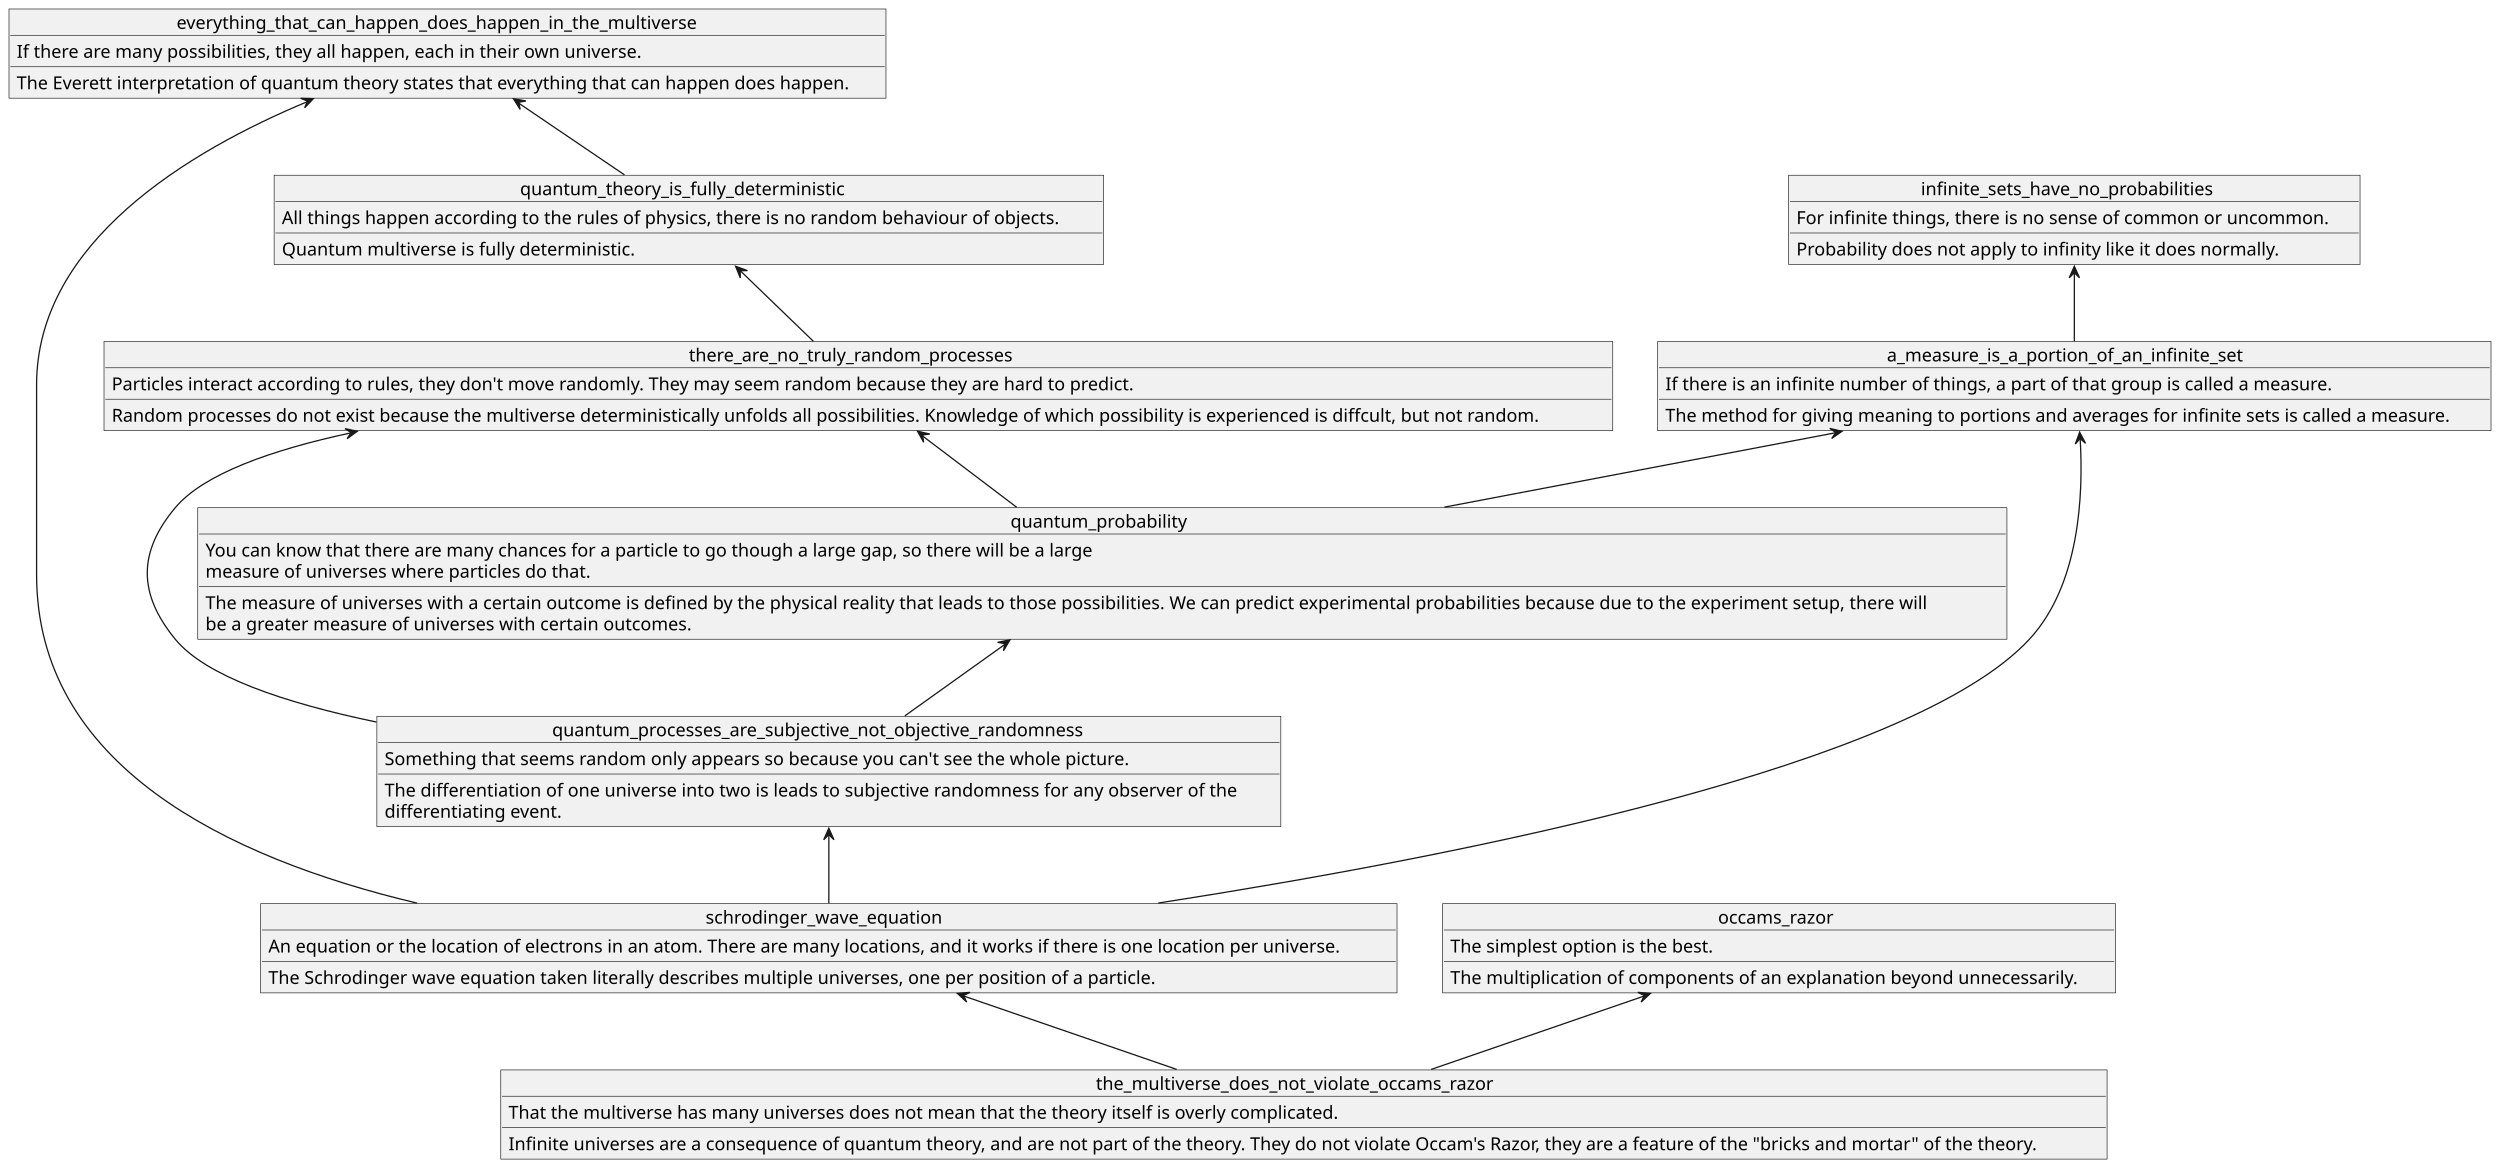
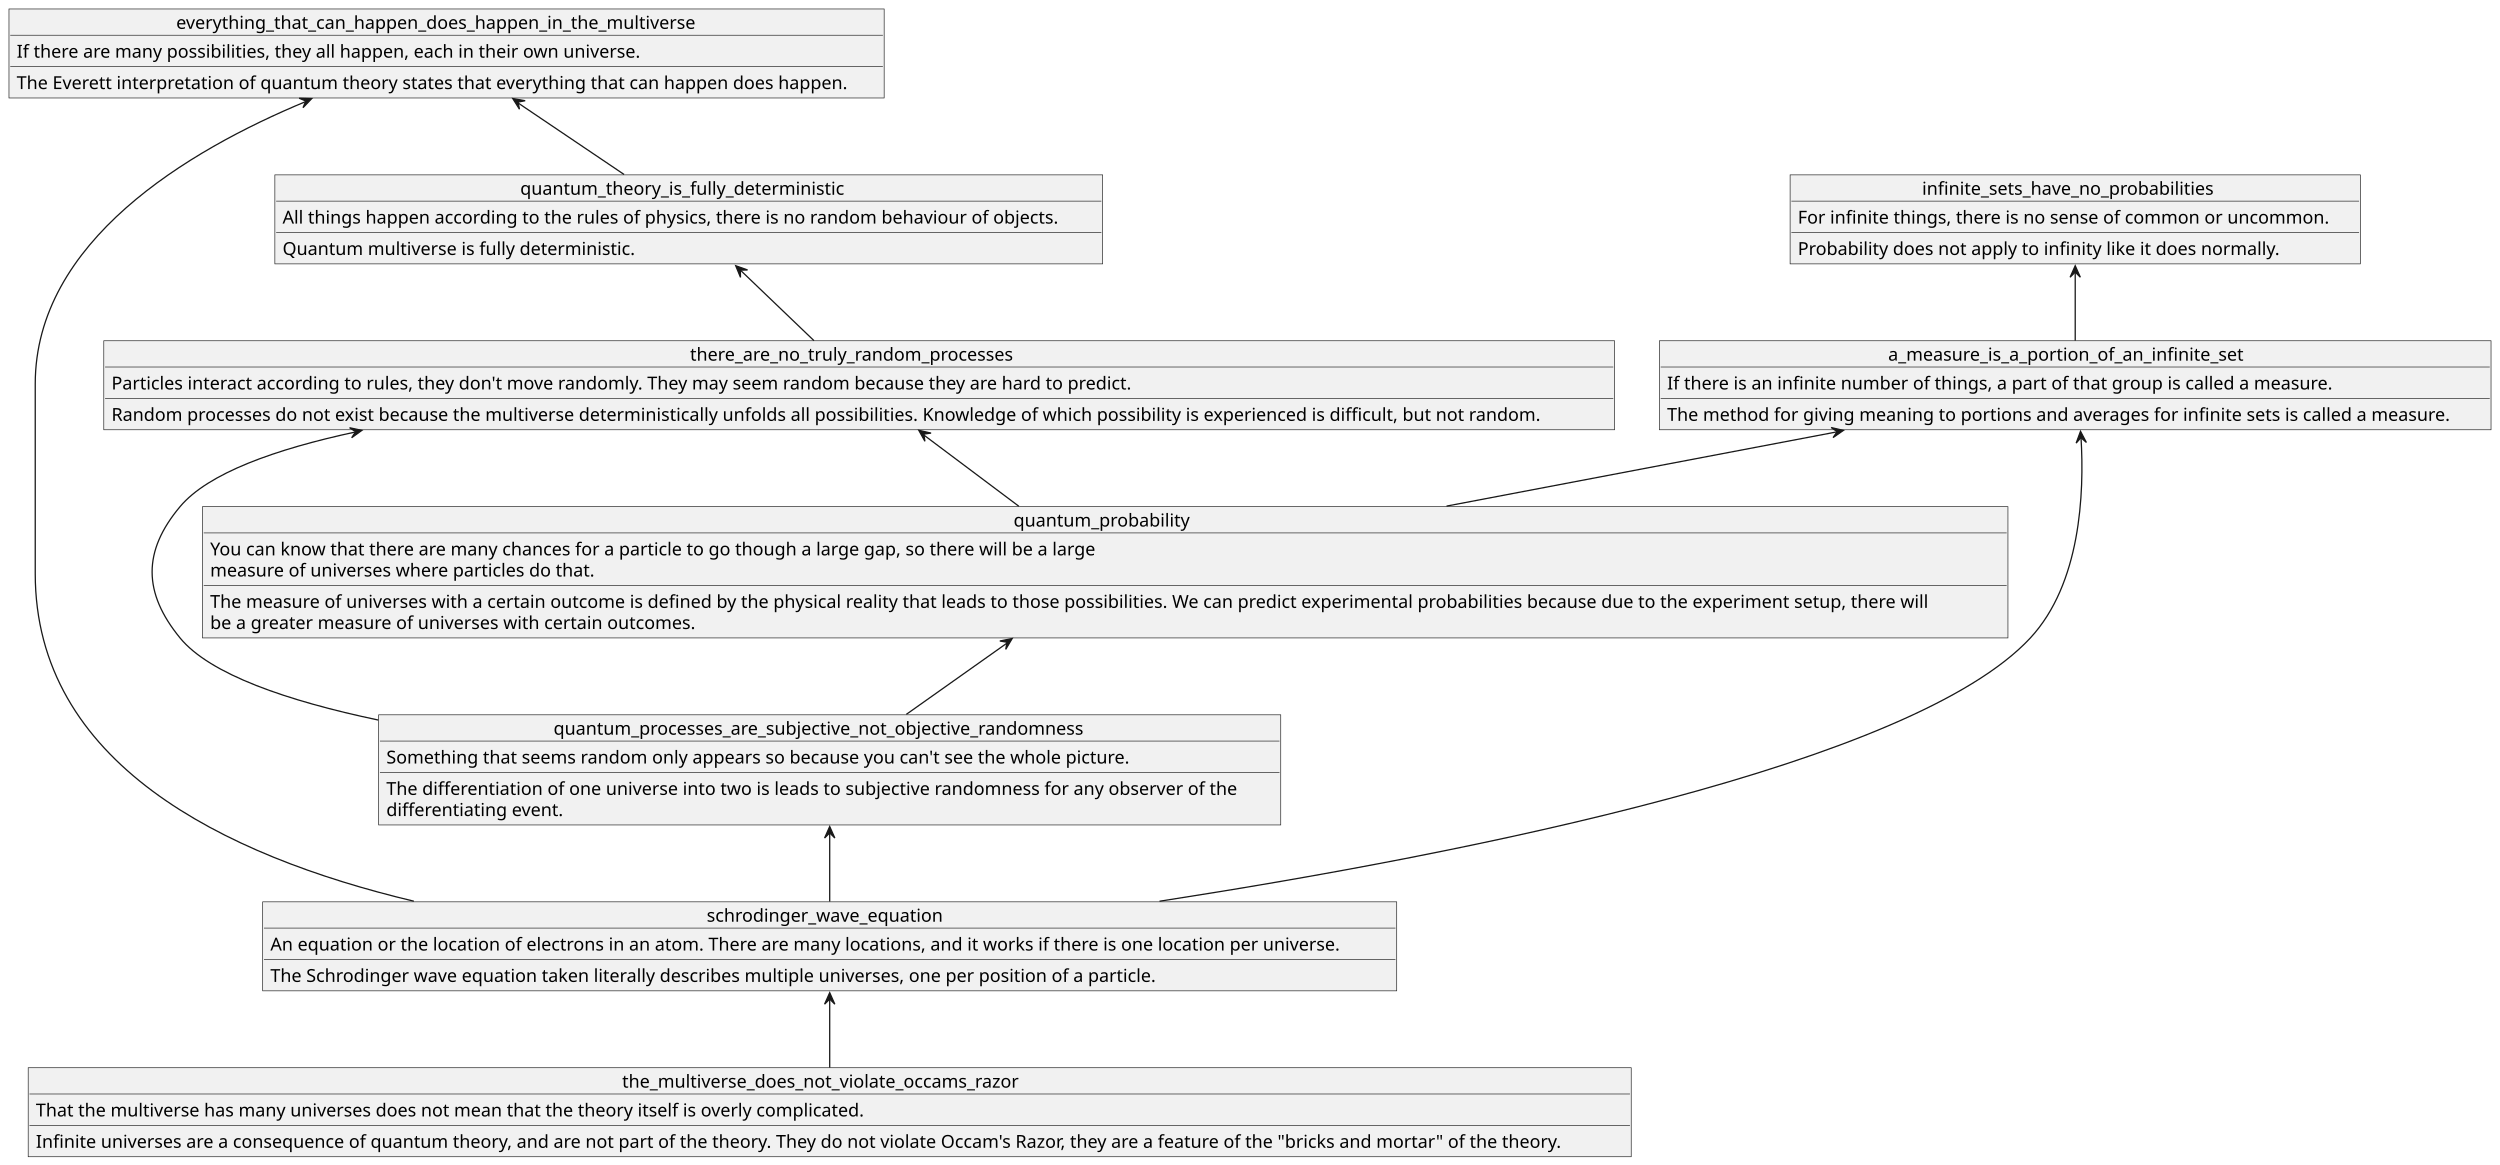
- <svg xmlns="http://www.w3.org/2000/svg" contentStyleType="text/css" height="909px" preserveAspectRatio="none" style="width:1947px;height:909px;background:#FFFFFF;" version="1.1" viewBox="0 0 1947 909" width="1947px" zoomAndPan="magnify">
+ <svg xmlns="http://www.w3.org/2000/svg" contentStyleType="text/css" height="909px" preserveAspectRatio="none" style="width:1951px;height:909px;background:#FFFFFF;" version="1.1" viewBox="0 0 1951 909" width="1951px" zoomAndPan="magnify">
  <defs />
  <g>
    <g id="elem_the_multiverse_does_not_violate_occams_razor">
-       <rect fill="#F1F1F1" height="69.465" style="stroke:#181818;stroke-width:0.5;" width="1251" x="390" y="833.26" />
-       <text fill="#000000" font-family="sans-serif" font-size="14" lengthAdjust="spacing" textLength="324" x="853.5" y="848.795">the_multiverse_does_not_violate_occams_razor</text>
-       <line style="stroke:#181818;stroke-width:0.5;" x1="391" x2="1640" y1="853.748" y2="853.748" />
-       <text fill="#000000" font-family="sans-serif" font-size="14" lengthAdjust="spacing" textLength="669" x="396" y="871.283">That the multiverse has many universes does not mean that the theory itself is overly complicated.</text>
-       <line style="stroke:#181818;stroke-width:0.5;" x1="391" x2="1640" y1="878.237" y2="878.237" />
-       <text fill="#000000" font-family="sans-serif" font-size="14" lengthAdjust="spacing" textLength="1239" x="396" y="895.772">Infinite universes are a consequence of quantum theory, and are not part of the theory. They do not violate Occam's Razor, they are a feature of the "bricks and mortar" of the theory.</text>
+       <rect fill="#F1F1F1" height="69.465" style="stroke:#181818;stroke-width:0.5;" width="1251" x="22" y="833.26" />
+       <text fill="#000000" font-family="sans-serif" font-size="14" lengthAdjust="spacing" textLength="324" x="485.5" y="848.795">the_multiverse_does_not_violate_occams_razor</text>
+       <line style="stroke:#181818;stroke-width:0.5;" x1="23" x2="1272" y1="853.748" y2="853.748" />
+       <text fill="#000000" font-family="sans-serif" font-size="14" lengthAdjust="spacing" textLength="669" x="28" y="871.283">That the multiverse has many universes does not mean that the theory itself is overly complicated.</text>
+       <line style="stroke:#181818;stroke-width:0.5;" x1="23" x2="1272" y1="878.237" y2="878.237" />
+       <text fill="#000000" font-family="sans-serif" font-size="14" lengthAdjust="spacing" textLength="1239" x="28" y="895.772">Infinite universes are a consequence of quantum theory, and are not part of the theory. They do not violate Occam's Razor, they are a feature of the "bricks and mortar" of the theory.</text>
    </g>
    <g id="elem_schrodinger_wave_equation">
-       <rect fill="#F1F1F1" height="69.465" style="stroke:#181818;stroke-width:0.5;" width="885" x="203" y="703.79" />
-       <text fill="#000000" font-family="sans-serif" font-size="14" lengthAdjust="spacing" textLength="192" x="549.5" y="719.325">schrodinger_wave_equation</text>
-       <line style="stroke:#181818;stroke-width:0.5;" x1="204" x2="1087" y1="724.278" y2="724.278" />
-       <text fill="#000000" font-family="sans-serif" font-size="14" lengthAdjust="spacing" textLength="873" x="209" y="741.813">An equation or the location of electrons in an atom. There are many locations, and it works if there is one location per universe.</text>
-       <line style="stroke:#181818;stroke-width:0.5;" x1="204" x2="1087" y1="748.767" y2="748.767" />
-       <text fill="#000000" font-family="sans-serif" font-size="14" lengthAdjust="spacing" textLength="721" x="209" y="766.302">The Schrodinger wave equation taken literally describes multiple universes, one per position of a particle.</text>
-     </g>
-     <g id="elem_occams_razor">
-       <rect fill="#F1F1F1" height="69.465" style="stroke:#181818;stroke-width:0.5;" width="524" x="1123.5" y="703.79" />
-       <text fill="#000000" font-family="sans-serif" font-size="14" lengthAdjust="spacing" textLength="95" x="1338" y="719.325">occams_razor</text>
-       <line style="stroke:#181818;stroke-width:0.5;" x1="1124.5" x2="1646.5" y1="724.278" y2="724.278" />
-       <text fill="#000000" font-family="sans-serif" font-size="14" lengthAdjust="spacing" textLength="214" x="1129.5" y="741.813">The simplest option is the best.</text>
-       <line style="stroke:#181818;stroke-width:0.5;" x1="1124.5" x2="1646.5" y1="748.767" y2="748.767" />
-       <text fill="#000000" font-family="sans-serif" font-size="14" lengthAdjust="spacing" textLength="512" x="1129.5" y="766.302">The multiplication of components of an explanation beyond unnecessarily.</text>
+       <rect fill="#F1F1F1" height="69.465" style="stroke:#181818;stroke-width:0.5;" width="885" x="205" y="703.79" />
+       <text fill="#000000" font-family="sans-serif" font-size="14" lengthAdjust="spacing" textLength="192" x="551.5" y="719.325">schrodinger_wave_equation</text>
+       <line style="stroke:#181818;stroke-width:0.5;" x1="206" x2="1089" y1="724.278" y2="724.278" />
+       <text fill="#000000" font-family="sans-serif" font-size="14" lengthAdjust="spacing" textLength="873" x="211" y="741.813">An equation or the location of electrons in an atom. There are many locations, and it works if there is one location per universe.</text>
+       <line style="stroke:#181818;stroke-width:0.5;" x1="206" x2="1089" y1="748.767" y2="748.767" />
+       <text fill="#000000" font-family="sans-serif" font-size="14" lengthAdjust="spacing" textLength="721" x="211" y="766.302">The Schrodinger wave equation taken literally describes multiple universes, one per position of a particle.</text>
    </g>
    <g id="elem_everything_that_can_happen_does_happen_in_the_multiverse">
      <rect fill="#F1F1F1" height="69.465" style="stroke:#181818;stroke-width:0.5;" width="683" x="7" y="7" />
      <text fill="#000000" font-family="sans-serif" font-size="14" lengthAdjust="spacing" textLength="422" x="137.5" y="22.535">everything_that_can_happen_does_happen_in_the_multiverse</text>
      <line style="stroke:#181818;stroke-width:0.5;" x1="8" x2="689" y1="27.488" y2="27.488" />
      <text fill="#000000" font-family="sans-serif" font-size="14" lengthAdjust="spacing" textLength="506" x="13" y="45.023">If there are many possibilities, they all happen, each in their own universe.</text>
      <line style="stroke:#181818;stroke-width:0.5;" x1="8" x2="689" y1="51.977" y2="51.977" />
      <text fill="#000000" font-family="sans-serif" font-size="14" lengthAdjust="spacing" textLength="671" x="13" y="69.512">The Everett interpretation of quantum theory states that everything that can happen does happen.</text>
    </g>
    <g id="elem_a_measure_is_a_portion_of_an_infinite_set">
-       <rect fill="#F1F1F1" height="69.465" style="stroke:#181818;stroke-width:0.5;" width="649" x="1291" y="265.93" />
-       <text fill="#000000" font-family="sans-serif" font-size="14" lengthAdjust="spacing" textLength="292" x="1469.5" y="281.465">a_measure_is_a_portion_of_an_infinite_set</text>
-       <line style="stroke:#181818;stroke-width:0.5;" x1="1292" x2="1939" y1="286.418" y2="286.418" />
-       <text fill="#000000" font-family="sans-serif" font-size="14" lengthAdjust="spacing" textLength="541" x="1297" y="303.953">If there is an infinite number of things, a part of that group is called a measure.</text>
-       <line style="stroke:#181818;stroke-width:0.5;" x1="1292" x2="1939" y1="310.907" y2="310.907" />
-       <text fill="#000000" font-family="sans-serif" font-size="14" lengthAdjust="spacing" textLength="637" x="1297" y="328.442">The method for giving meaning to portions and averages for infinite sets is called a measure.</text>
+       <rect fill="#F1F1F1" height="69.465" style="stroke:#181818;stroke-width:0.5;" width="649" x="1295" y="265.93" />
+       <text fill="#000000" font-family="sans-serif" font-size="14" lengthAdjust="spacing" textLength="292" x="1473.5" y="281.465">a_measure_is_a_portion_of_an_infinite_set</text>
+       <line style="stroke:#181818;stroke-width:0.5;" x1="1296" x2="1943" y1="286.418" y2="286.418" />
+       <text fill="#000000" font-family="sans-serif" font-size="14" lengthAdjust="spacing" textLength="541" x="1301" y="303.953">If there is an infinite number of things, a part of that group is called a measure.</text>
+       <line style="stroke:#181818;stroke-width:0.5;" x1="1296" x2="1943" y1="310.907" y2="310.907" />
+       <text fill="#000000" font-family="sans-serif" font-size="14" lengthAdjust="spacing" textLength="637" x="1301" y="328.442">The method for giving meaning to portions and averages for infinite sets is called a measure.</text>
    </g>
    <g id="elem_quantum_processes_are_subjective_not_objective_randomness">
-       <rect fill="#F1F1F1" height="85.953" style="stroke:#181818;stroke-width:0.5;" width="704" x="293.5" y="557.84" />
-       <text fill="#000000" font-family="sans-serif" font-size="14" lengthAdjust="spacing" textLength="431" x="430" y="573.375">quantum_processes_are_subjective_not_objective_randomness</text>
-       <line style="stroke:#181818;stroke-width:0.5;" x1="294.5" x2="996.5" y1="578.328" y2="578.328" />
-       <text fill="#000000" font-family="sans-serif" font-size="14" lengthAdjust="spacing" textLength="601" x="299.5" y="595.863">Something that seems random only appears so because you can't see the whole picture.</text>
-       <line style="stroke:#181818;stroke-width:0.5;" x1="294.5" x2="996.5" y1="602.817" y2="602.817" />
-       <text fill="#000000" font-family="sans-serif" font-size="14" lengthAdjust="spacing" textLength="692" x="299.5" y="620.352">The differentiation of one universe into two is leads to subjective randomness for any observer of the</text>
-       <text fill="#000000" font-family="sans-serif" font-size="14" lengthAdjust="spacing" textLength="143" x="299.5" y="636.84">differentiating event.</text>
+       <rect fill="#F1F1F1" height="85.953" style="stroke:#181818;stroke-width:0.5;" width="704" x="295.5" y="557.84" />
+       <text fill="#000000" font-family="sans-serif" font-size="14" lengthAdjust="spacing" textLength="431" x="432" y="573.375">quantum_processes_are_subjective_not_objective_randomness</text>
+       <line style="stroke:#181818;stroke-width:0.5;" x1="296.5" x2="998.5" y1="578.328" y2="578.328" />
+       <text fill="#000000" font-family="sans-serif" font-size="14" lengthAdjust="spacing" textLength="601" x="301.5" y="595.863">Something that seems random only appears so because you can't see the whole picture.</text>
+       <line style="stroke:#181818;stroke-width:0.5;" x1="296.5" x2="998.5" y1="602.817" y2="602.817" />
+       <text fill="#000000" font-family="sans-serif" font-size="14" lengthAdjust="spacing" textLength="692" x="301.5" y="620.352">The differentiation of one universe into two is leads to subjective randomness for any observer of the</text>
+       <text fill="#000000" font-family="sans-serif" font-size="14" lengthAdjust="spacing" textLength="143" x="301.5" y="636.84">differentiating event.</text>
    </g>
    <g id="elem_infinite_sets_have_no_probabilities">
-       <rect fill="#F1F1F1" height="69.465" style="stroke:#181818;stroke-width:0.5;" width="445" x="1393" y="136.47" />
-       <text fill="#000000" font-family="sans-serif" font-size="14" lengthAdjust="spacing" textLength="239" x="1496" y="152.005">infinite_sets_have_no_probabilities</text>
-       <line style="stroke:#181818;stroke-width:0.5;" x1="1394" x2="1837" y1="156.958" y2="156.958" />
-       <text fill="#000000" font-family="sans-serif" font-size="14" lengthAdjust="spacing" textLength="433" x="1399" y="174.493">For infinite things, there is no sense of common or uncommon.</text>
-       <line style="stroke:#181818;stroke-width:0.5;" x1="1394" x2="1837" y1="181.447" y2="181.447" />
-       <text fill="#000000" font-family="sans-serif" font-size="14" lengthAdjust="spacing" textLength="393" x="1399" y="198.982">Probability does not apply to infinity like it does normally.</text>
+       <rect fill="#F1F1F1" height="69.465" style="stroke:#181818;stroke-width:0.5;" width="445" x="1397" y="136.47" />
+       <text fill="#000000" font-family="sans-serif" font-size="14" lengthAdjust="spacing" textLength="239" x="1500" y="152.005">infinite_sets_have_no_probabilities</text>
+       <line style="stroke:#181818;stroke-width:0.5;" x1="1398" x2="1841" y1="156.958" y2="156.958" />
+       <text fill="#000000" font-family="sans-serif" font-size="14" lengthAdjust="spacing" textLength="433" x="1403" y="174.493">For infinite things, there is no sense of common or uncommon.</text>
+       <line style="stroke:#181818;stroke-width:0.5;" x1="1398" x2="1841" y1="181.447" y2="181.447" />
+       <text fill="#000000" font-family="sans-serif" font-size="14" lengthAdjust="spacing" textLength="393" x="1403" y="198.982">Probability does not apply to infinity like it does normally.</text>
    </g>
    <g id="elem_there_are_no_truly_random_processes">
-       <rect fill="#F1F1F1" height="69.465" style="stroke:#181818;stroke-width:0.5;" width="1175" x="81" y="265.93" />
-       <text fill="#000000" font-family="sans-serif" font-size="14" lengthAdjust="spacing" textLength="264" x="536.5" y="281.465">there_are_no_truly_random_processes</text>
-       <line style="stroke:#181818;stroke-width:0.5;" x1="82" x2="1255" y1="286.418" y2="286.418" />
+       <rect fill="#F1F1F1" height="69.465" style="stroke:#181818;stroke-width:0.5;" width="1179" x="81" y="265.93" />
+       <text fill="#000000" font-family="sans-serif" font-size="14" lengthAdjust="spacing" textLength="264" x="538.5" y="281.465">there_are_no_truly_random_processes</text>
+       <line style="stroke:#181818;stroke-width:0.5;" x1="82" x2="1259" y1="286.418" y2="286.418" />
      <text fill="#000000" font-family="sans-serif" font-size="14" lengthAdjust="spacing" textLength="827" x="87" y="303.953">Particles interact according to rules, they don't move randomly. They may seem random because they are hard to predict.</text>
-       <line style="stroke:#181818;stroke-width:0.5;" x1="82" x2="1255" y1="310.907" y2="310.907" />
-       <text fill="#000000" font-family="sans-serif" font-size="14" lengthAdjust="spacing" textLength="1163" x="87" y="328.442">Random processes do not exist because the multiverse deterministically unfolds all possibilities. Knowledge of which possibility is experienced is diffcult, but not random.</text>
+       <line style="stroke:#181818;stroke-width:0.5;" x1="82" x2="1259" y1="310.907" y2="310.907" />
+       <text fill="#000000" font-family="sans-serif" font-size="14" lengthAdjust="spacing" textLength="1167" x="87" y="328.442">Random processes do not exist because the multiverse deterministically unfolds all possibilities. Knowledge of which possibility is experienced is difficult, but not random.</text>
    </g>
    <g id="elem_quantum_probability">
-       <rect fill="#F1F1F1" height="102.441" style="stroke:#181818;stroke-width:0.5;" width="1409" x="154" y="395.4" />
-       <text fill="#000000" font-family="sans-serif" font-size="14" lengthAdjust="spacing" textLength="143" x="787" y="410.935">quantum_probability</text>
-       <line style="stroke:#181818;stroke-width:0.5;" x1="155" x2="1562" y1="415.888" y2="415.888" />
-       <text fill="#000000" font-family="sans-serif" font-size="14" lengthAdjust="spacing" textLength="722" x="160" y="433.423">You can know that there are many chances for a particle to go though a large gap, so there will be a large</text>
-       <text fill="#000000" font-family="sans-serif" font-size="14" lengthAdjust="spacing" textLength="311" x="160" y="449.912">measure of universes where particles do that.</text>
-       <line style="stroke:#181818;stroke-width:0.5;" x1="155" x2="1562" y1="456.865" y2="456.865" />
-       <text fill="#000000" font-family="sans-serif" font-size="14" lengthAdjust="spacing" textLength="1397" x="160" y="474.4">The measure of universes with a certain outcome is defined by the physical reality that leads to those possibilities. We can predict experimental probabilities because due to the experiment setup, there will</text>
-       <text fill="#000000" font-family="sans-serif" font-size="14" lengthAdjust="spacing" textLength="392" x="160" y="490.888">be a greater measure of universes with certain outcomes.</text>
+       <rect fill="#F1F1F1" height="102.441" style="stroke:#181818;stroke-width:0.5;" width="1409" x="158" y="395.4" />
+       <text fill="#000000" font-family="sans-serif" font-size="14" lengthAdjust="spacing" textLength="143" x="791" y="410.935">quantum_probability</text>
+       <line style="stroke:#181818;stroke-width:0.5;" x1="159" x2="1566" y1="415.888" y2="415.888" />
+       <text fill="#000000" font-family="sans-serif" font-size="14" lengthAdjust="spacing" textLength="722" x="164" y="433.423">You can know that there are many chances for a particle to go though a large gap, so there will be a large</text>
+       <text fill="#000000" font-family="sans-serif" font-size="14" lengthAdjust="spacing" textLength="311" x="164" y="449.912">measure of universes where particles do that.</text>
+       <line style="stroke:#181818;stroke-width:0.5;" x1="159" x2="1566" y1="456.865" y2="456.865" />
+       <text fill="#000000" font-family="sans-serif" font-size="14" lengthAdjust="spacing" textLength="1397" x="164" y="474.4">The measure of universes with a certain outcome is defined by the physical reality that leads to those possibilities. We can predict experimental probabilities because due to the experiment setup, there will</text>
+       <text fill="#000000" font-family="sans-serif" font-size="14" lengthAdjust="spacing" textLength="392" x="164" y="490.888">be a greater measure of universes with certain outcomes.</text>
    </g>
    <g id="elem_quantum_theory_is_fully_deterministic">
-       <rect fill="#F1F1F1" height="69.465" style="stroke:#181818;stroke-width:0.5;" width="646" x="213.5" y="136.47" />
-       <text fill="#000000" font-family="sans-serif" font-size="14" lengthAdjust="spacing" textLength="263" x="405" y="152.005">quantum_theory_is_fully_deterministic</text>
-       <line style="stroke:#181818;stroke-width:0.5;" x1="214.5" x2="858.5" y1="156.958" y2="156.958" />
-       <text fill="#000000" font-family="sans-serif" font-size="14" lengthAdjust="spacing" textLength="634" x="219.5" y="174.493">All things happen according to the rules of physics, there is no random behaviour of objects.</text>
-       <line style="stroke:#181818;stroke-width:0.5;" x1="214.5" x2="858.5" y1="181.447" y2="181.447" />
-       <text fill="#000000" font-family="sans-serif" font-size="14" lengthAdjust="spacing" textLength="284" x="219.5" y="198.982">Quantum multiverse is fully deterministic.</text>
+       <rect fill="#F1F1F1" height="69.465" style="stroke:#181818;stroke-width:0.5;" width="646" x="214.5" y="136.47" />
+       <text fill="#000000" font-family="sans-serif" font-size="14" lengthAdjust="spacing" textLength="263" x="406" y="152.005">quantum_theory_is_fully_deterministic</text>
+       <line style="stroke:#181818;stroke-width:0.5;" x1="215.5" x2="859.5" y1="156.958" y2="156.958" />
+       <text fill="#000000" font-family="sans-serif" font-size="14" lengthAdjust="spacing" textLength="634" x="220.5" y="174.493">All things happen according to the rules of physics, there is no random behaviour of objects.</text>
+       <line style="stroke:#181818;stroke-width:0.5;" x1="215.5" x2="859.5" y1="181.447" y2="181.447" />
+       <text fill="#000000" font-family="sans-serif" font-size="14" lengthAdjust="spacing" textLength="284" x="220.5" y="198.982">Quantum multiverse is fully deterministic.</text>
    </g>
    <g id="link_schrodinger_wave_equation_the_multiverse_does_not_violate_occams_razor">
-       <path codeLine="7" d="M750.31,775.63 C802.43,793.58 865.08,815.17 916.39,832.85 " fill="none" id="schrodinger_wave_equation-backto-the_multiverse_does_not_violate_occams_razor" style="stroke:#181818;stroke-width:1.0;" />
-       <polygon fill="#181818" points="745.65,773.68,752.851,780.399,750.376,775.313,755.463,772.838,745.65,773.68" style="stroke:#181818;stroke-width:1.0;" />
-     </g>
-     <g id="link_occams_razor_the_multiverse_does_not_violate_occams_razor">
-       <path codeLine="8" d="M1280.69,775.63 C1228.57,793.58 1165.92,815.17 1114.61,832.85 " fill="none" id="occams_razor-backto-the_multiverse_does_not_violate_occams_razor" style="stroke:#181818;stroke-width:1.0;" />
-       <polygon fill="#181818" points="1285.35,773.68,1275.537,772.838,1280.624,775.313,1278.149,780.399,1285.35,773.68" style="stroke:#181818;stroke-width:1.0;" />
+       <path codeLine="7" d="M647.5,779.42 C647.5,796.68 647.5,816.66 647.5,833.18 " fill="none" id="schrodinger_wave_equation-backto-the_multiverse_does_not_violate_occams_razor" style="stroke:#181818;stroke-width:1.0;" />
+       <polygon fill="#181818" points="647.5,774.68,643.5,783.68,647.5,779.68,651.5,783.68,647.5,774.68" style="stroke:#181818;stroke-width:1.0;" />
    </g>
    <g id="link_everything_that_can_happen_does_happen_in_the_multiverse_schrodinger_wave_equation">
-       <path codeLine="15" d="M239.54,79.1 C146.79,117.74 28.5,188.77 28.5,299.66 C28.5,299.66 28.5,299.66 28.5,447.62 C28.5,595.11 174.72,667.71 324.8,703.37 " fill="none" id="everything_that_can_happen_does_happen_in_the_multiverse-backto-schrodinger_wave_equation" style="stroke:#181818;stroke-width:1.0;" />
-       <polygon fill="#181818" points="244.05,76.83,234.205,76.558,239.427,78.734,237.251,83.956,244.05,76.83" style="stroke:#181818;stroke-width:1.0;" />
+       <path codeLine="14" d="M238.76,79.19 C145.79,117.8 27.5,188.73 27.5,299.66 C27.5,299.66 27.5,299.66 27.5,447.62 C27.5,594.96 172.96,667.58 322.97,703.3 " fill="none" id="everything_that_can_happen_does_happen_in_the_multiverse-backto-schrodinger_wave_equation" style="stroke:#181818;stroke-width:1.0;" />
+       <polygon fill="#181818" points="243.28,76.92,233.435,76.637,238.655,78.819,236.473,84.038,243.28,76.92" style="stroke:#181818;stroke-width:1.0;" />
    </g>
    <g id="link_a_measure_is_a_portion_of_an_infinite_set_schrodinger_wave_equation">
-       <path codeLine="16" d="M1620.01,341.32 C1622.68,385.29 1619.65,455.58 1580.5,497.84 C1489.28,596.29 1146.13,665.38 902.04,703.3 " fill="none" id="a_measure_is_a_portion_of_an_infinite_set-backto-schrodinger_wave_equation" style="stroke:#181818;stroke-width:1.0;" />
-       <polygon fill="#181818" points="1619.62,336.56,1616.245,345.813,1619.962,341.548,1624.226,345.265,1619.62,336.56" style="stroke:#181818;stroke-width:1.0;" />
+       <path codeLine="15" d="M1624.02,341.32 C1626.69,385.3 1623.67,455.59 1584.5,497.84 C1493.09,596.41 1149.44,665.45 904.87,703.33 " fill="none" id="a_measure_is_a_portion_of_an_infinite_set-backto-schrodinger_wave_equation" style="stroke:#181818;stroke-width:1.0;" />
+       <polygon fill="#181818" points="1623.63,336.57,1620.23,345.814,1623.959,341.559,1628.213,345.288,1623.63,336.57" style="stroke:#181818;stroke-width:1.0;" />
    </g>
    <g id="link_quantum_processes_are_subjective_not_objective_randomness_schrodinger_wave_equation">
-       <path codeLine="17" d="M645.5,649.93 C645.5,667.64 645.5,687.32 645.5,703.53 " fill="none" id="quantum_processes_are_subjective_not_objective_randomness-backto-schrodinger_wave_equation" style="stroke:#181818;stroke-width:1.0;" />
-       <polygon fill="#181818" points="645.5,645.01,641.5,654.01,645.5,650.01,649.5,654.01,645.5,645.01" style="stroke:#181818;stroke-width:1.0;" />
+       <path codeLine="16" d="M647.5,649.93 C647.5,667.64 647.5,687.32 647.5,703.53 " fill="none" id="quantum_processes_are_subjective_not_objective_randomness-backto-schrodinger_wave_equation" style="stroke:#181818;stroke-width:1.0;" />
+       <polygon fill="#181818" points="647.5,645.01,643.5,654.01,647.5,650.01,651.5,654.01,647.5,645.01" style="stroke:#181818;stroke-width:1.0;" />
    </g>
    <g id="link_infinite_sets_have_no_probabilities_a_measure_is_a_portion_of_an_infinite_set">
-       <path codeLine="36" d="M1615.5,212.1 C1615.5,229.35 1615.5,249.34 1615.5,265.85 " fill="none" id="infinite_sets_have_no_probabilities-backto-a_measure_is_a_portion_of_an_infinite_set" style="stroke:#181818;stroke-width:1.0;" />
-       <polygon fill="#181818" points="1615.5,207.36,1611.5,216.36,1615.5,212.36,1619.5,216.36,1615.5,207.36" style="stroke:#181818;stroke-width:1.0;" />
+       <path codeLine="29" d="M1619.5,212.1 C1619.5,229.35 1619.5,249.34 1619.5,265.85 " fill="none" id="infinite_sets_have_no_probabilities-backto-a_measure_is_a_portion_of_an_infinite_set" style="stroke:#181818;stroke-width:1.0;" />
+       <polygon fill="#181818" points="1619.5,207.36,1615.5,216.36,1619.5,212.36,1623.5,216.36,1619.5,207.36" style="stroke:#181818;stroke-width:1.0;" />
    </g>
    <g id="link_there_are_no_truly_random_processes_quantum_processes_are_subjective_not_objective_randomness">
-       <path codeLine="44" d="M273.54,337.06 C210.24,350.64 158.3,369.42 136.5,395.4 C107.23,430.27 107.64,462.62 136.5,497.84 C160.03,526.55 221.12,547.34 293.16,562.34 " fill="none" id="there_are_no_truly_random_processes-backto-quantum_processes_are_subjective_not_objective_randomness" style="stroke:#181818;stroke-width:1.0;" />
-       <polygon fill="#181818" points="278.31,335.85,268.673,333.817,273.42,336.894,270.343,341.641,278.31,335.85" style="stroke:#181818;stroke-width:1.0;" />
+       <path codeLine="37" d="M277.66,337.06 C214.3,350.64 162.28,369.42 140.5,395.4 C111.24,430.28 111.65,462.61 140.5,497.84 C163.79,526.27 224.04,546.95 295.23,561.93 " fill="none" id="there_are_no_truly_random_processes-backto-quantum_processes_are_subjective_not_objective_randomness" style="stroke:#181818;stroke-width:1.0;" />
+       <polygon fill="#181818" points="282.42,335.85,272.789,333.79,277.527,336.88,274.437,341.618,282.42,335.85" style="stroke:#181818;stroke-width:1.0;" />
    </g>
    <g id="link_quantum_probability_quantum_processes_are_subjective_not_objective_randomness">
-       <path codeLine="45" d="M782.82,501.69 C757.18,520.02 728.92,540.2 704.75,557.48 " fill="none" id="quantum_probability-backto-quantum_processes_are_subjective_not_objective_randomness" style="stroke:#181818;stroke-width:1.0;" />
-       <polygon fill="#181818" points="786.57,498.3,776.919,500.263,782.497,501.201,781.56,506.779,786.57,498.3" style="stroke:#181818;stroke-width:1.0;" />
+       <path codeLine="38" d="M786.11,501.69 C760.22,520.02 731.71,540.2 707.3,557.48 " fill="none" id="quantum_probability-backto-quantum_processes_are_subjective_not_objective_randomness" style="stroke:#181818;stroke-width:1.0;" />
+       <polygon fill="#181818" points="789.91,498.3,780.254,500.241,785.831,501.191,784.88,506.768,789.91,498.3" style="stroke:#181818;stroke-width:1.0;" />
    </g>
    <g id="link_quantum_theory_is_fully_deterministic_there_are_no_truly_random_processes">
-       <path codeLine="58" d="M575.96,210.31 C594.25,227.96 615.79,248.76 633.49,265.85 " fill="none" id="quantum_theory_is_fully_deterministic-backto-there_are_no_truly_random_processes" style="stroke:#181818;stroke-width:1.0;" />
-       <polygon fill="#181818" points="572.87,207.36,576.553,216.494,576.462,210.838,582.118,210.747,572.87,207.36" style="stroke:#181818;stroke-width:1.0;" />
+       <path codeLine="51" d="M577.26,210.31 C595.68,227.96 617.39,248.76 635.22,265.85 " fill="none" id="quantum_theory_is_fully_deterministic-backto-there_are_no_truly_random_processes" style="stroke:#181818;stroke-width:1.0;" />
+       <polygon fill="#181818" points="574.14,207.36,577.879,216.472,577.753,210.816,583.409,210.69,574.14,207.36" style="stroke:#181818;stroke-width:1.0;" />
    </g>
    <g id="link_a_measure_is_a_portion_of_an_infinite_set_quantum_probability">
-       <path codeLine="67" d="M1429.88,336.96 C1338.1,354.41 1225.66,375.8 1124.88,394.96 " fill="none" id="a_measure_is_a_portion_of_an_infinite_set-backto-quantum_probability" style="stroke:#181818;stroke-width:1.0;" />
-       <polygon fill="#181818" points="1434.62,335.87,1425.027,333.637,1429.71,336.812,1426.535,341.494,1434.62,335.87" style="stroke:#181818;stroke-width:1.0;" />
+       <path codeLine="60" d="M1433.88,336.96 C1342.1,354.41 1229.66,375.8 1128.88,394.96 " fill="none" id="a_measure_is_a_portion_of_an_infinite_set-backto-quantum_probability" style="stroke:#181818;stroke-width:1.0;" />
+       <polygon fill="#181818" points="1438.62,335.87,1429.027,333.637,1433.71,336.812,1430.535,341.494,1438.62,335.87" style="stroke:#181818;stroke-width:1.0;" />
    </g>
    <g id="link_there_are_no_truly_random_processes_quantum_probability">
-       <path codeLine="68" d="M718.26,339.36 C740.74,356.4 767.64,376.78 791.84,395.11 " fill="none" id="there_are_no_truly_random_processes-backto-quantum_probability" style="stroke:#181818;stroke-width:1.0;" />
-       <polygon fill="#181818" points="714.53,335.78,719.295,344.399,718.518,338.796,724.121,338.018,714.53,335.78" style="stroke:#181818;stroke-width:1.0;" />
+       <path codeLine="61" d="M720.78,339.36 C743.5,356.4 770.68,376.78 795.13,395.11 " fill="none" id="there_are_no_truly_random_processes-backto-quantum_probability" style="stroke:#181818;stroke-width:1.0;" />
+       <polygon fill="#181818" points="717,335.78,721.8,344.38,721,338.78,726.6,337.98,717,335.78" style="stroke:#181818;stroke-width:1.0;" />
    </g>
    <g id="link_everything_that_can_happen_does_happen_in_the_multiverse_quantum_theory_is_fully_deterministic">
-       <path codeLine="75" d="M403.7,80.16 C429.84,97.88 460.84,118.9 486.31,136.17 " fill="none" id="everything_that_can_happen_does_happen_in_the_multiverse-backto-quantum_theory_is_fully_deterministic" style="stroke:#181818;stroke-width:1.0;" />
-       <polygon fill="#181818" points="399.88,76.89,405.097,85.244,404.023,79.69,409.577,78.616,399.88,76.89" style="stroke:#181818;stroke-width:1.0;" />
+       <path codeLine="68" d="M404,80.16 C430.28,97.88 461.44,118.9 487.04,136.17 " fill="none" id="everything_that_can_happen_does_happen_in_the_multiverse-backto-quantum_theory_is_fully_deterministic" style="stroke:#181818;stroke-width:1.0;" />
+       <polygon fill="#181818" points="400.15,76.89,405.387,85.231,404.299,79.68,409.851,78.593,400.15,76.89" style="stroke:#181818;stroke-width:1.0;" />
    </g>
  </g>
</svg>
